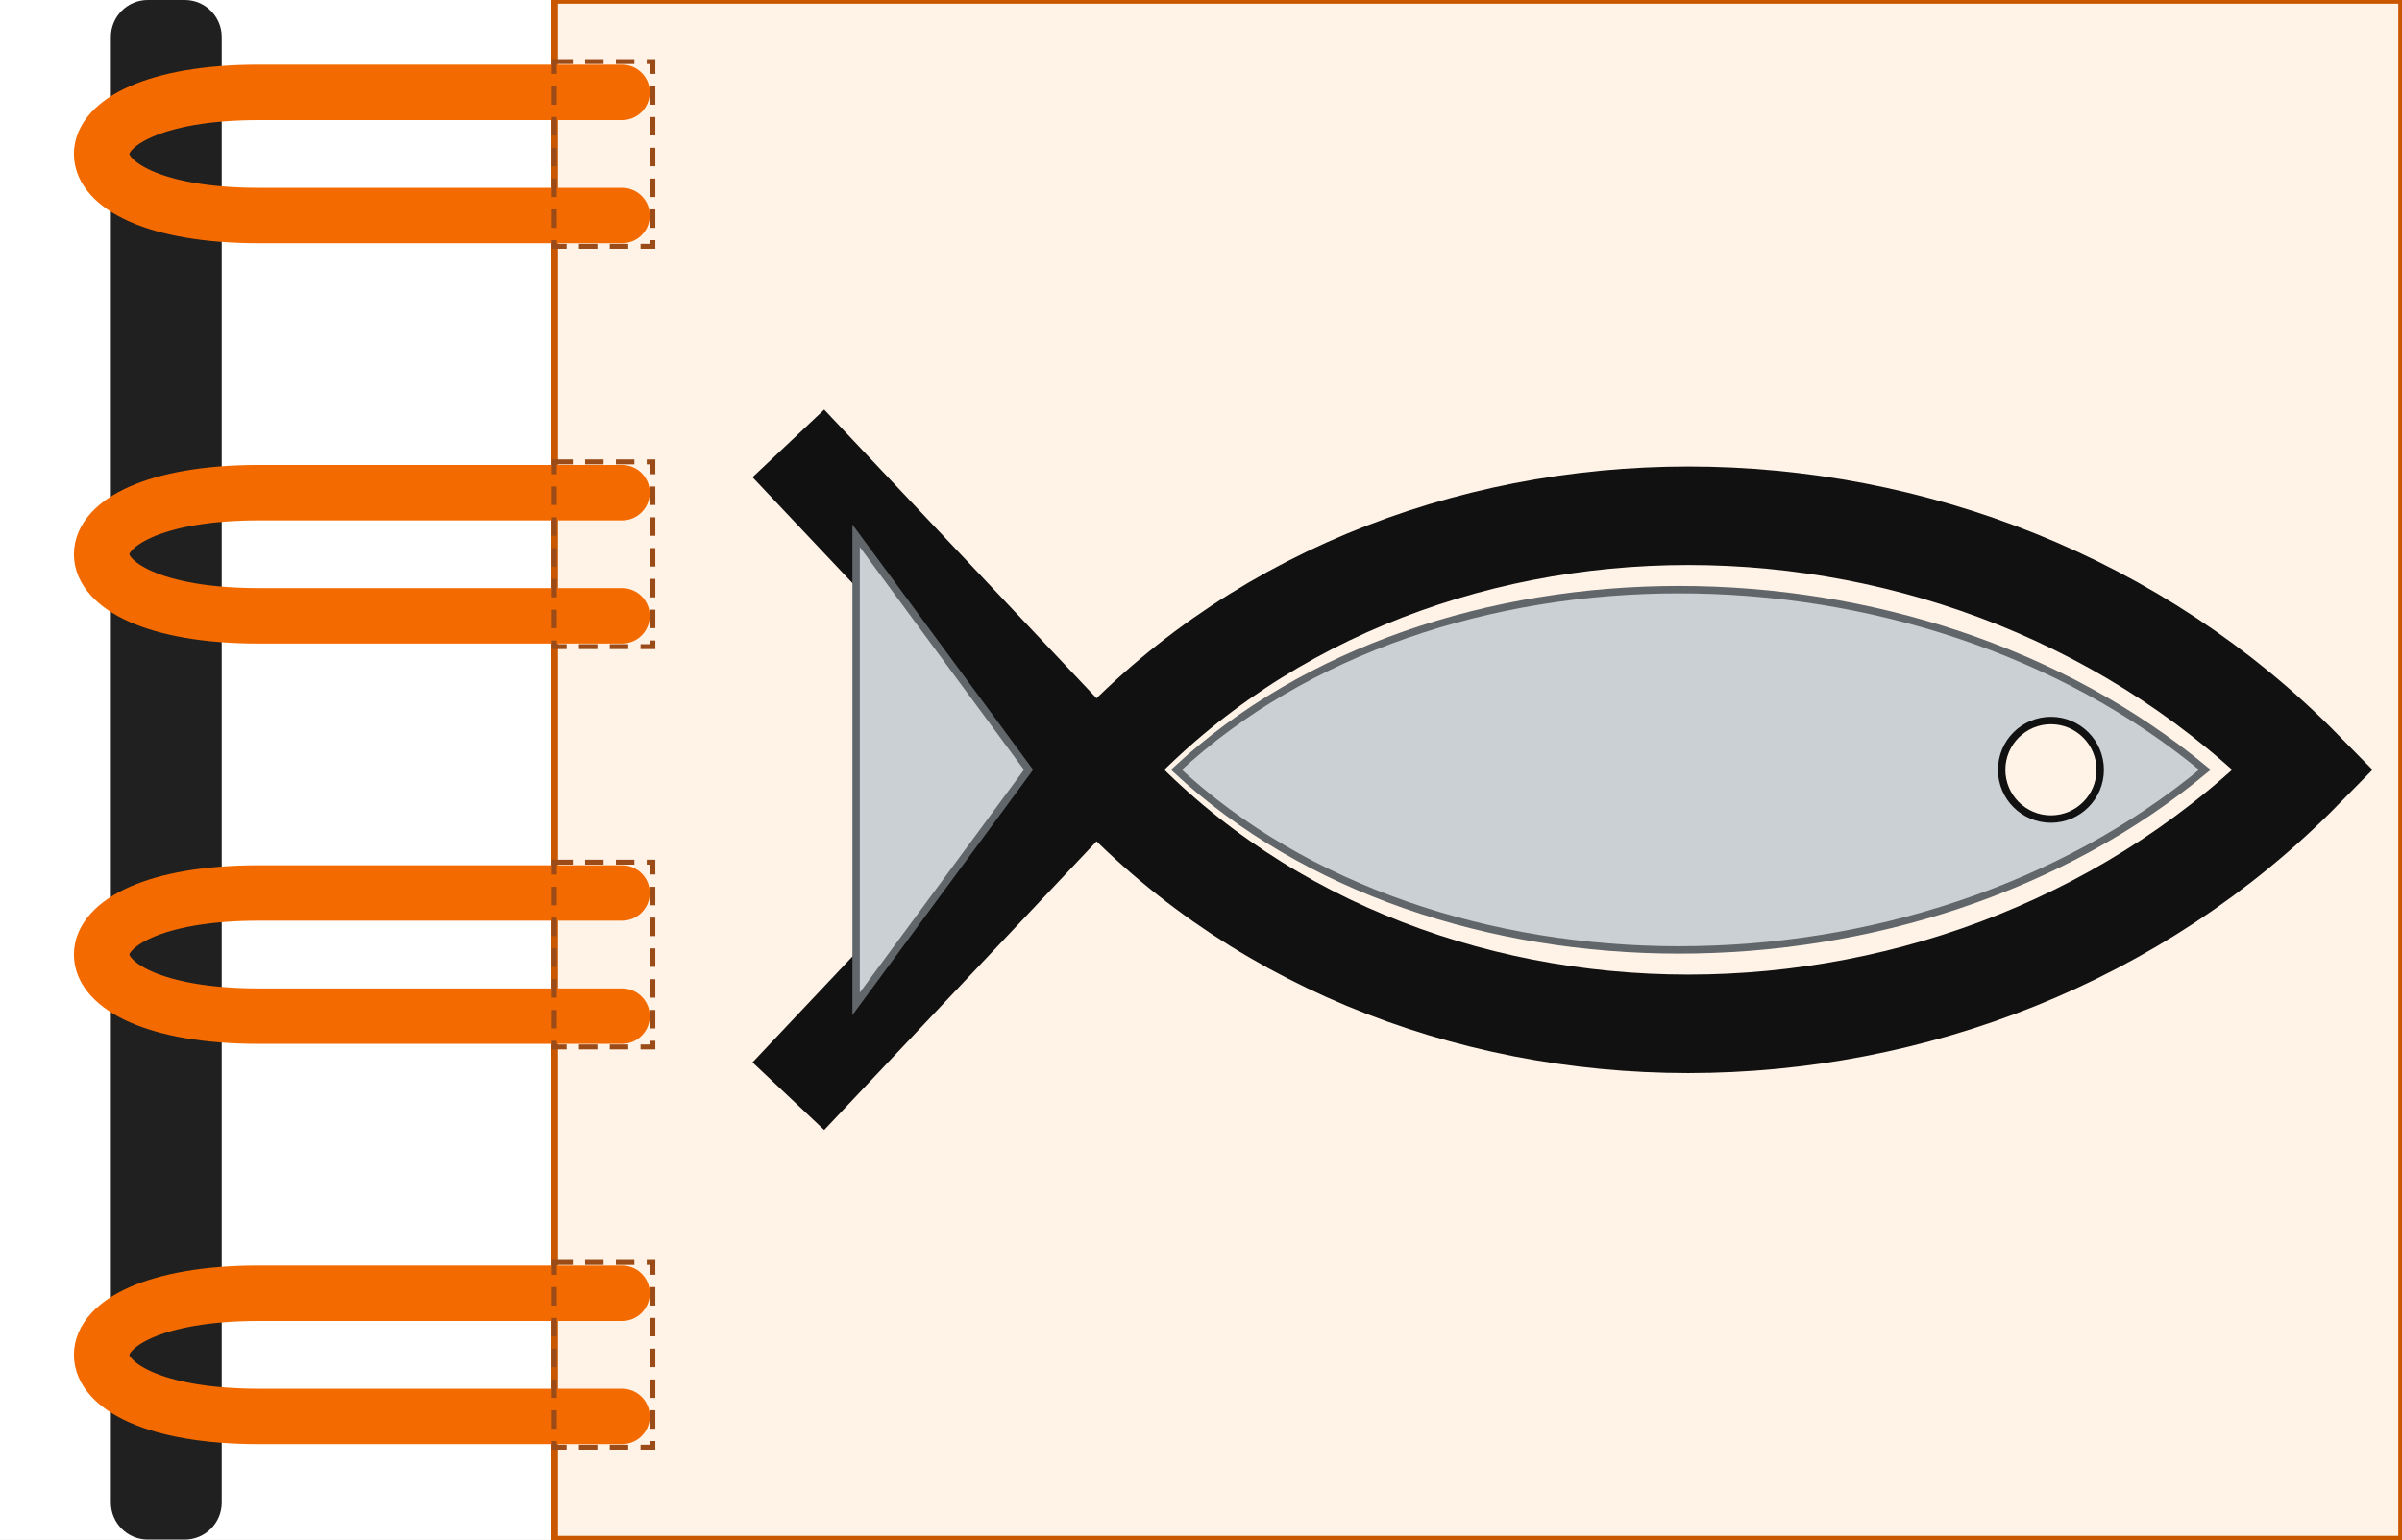
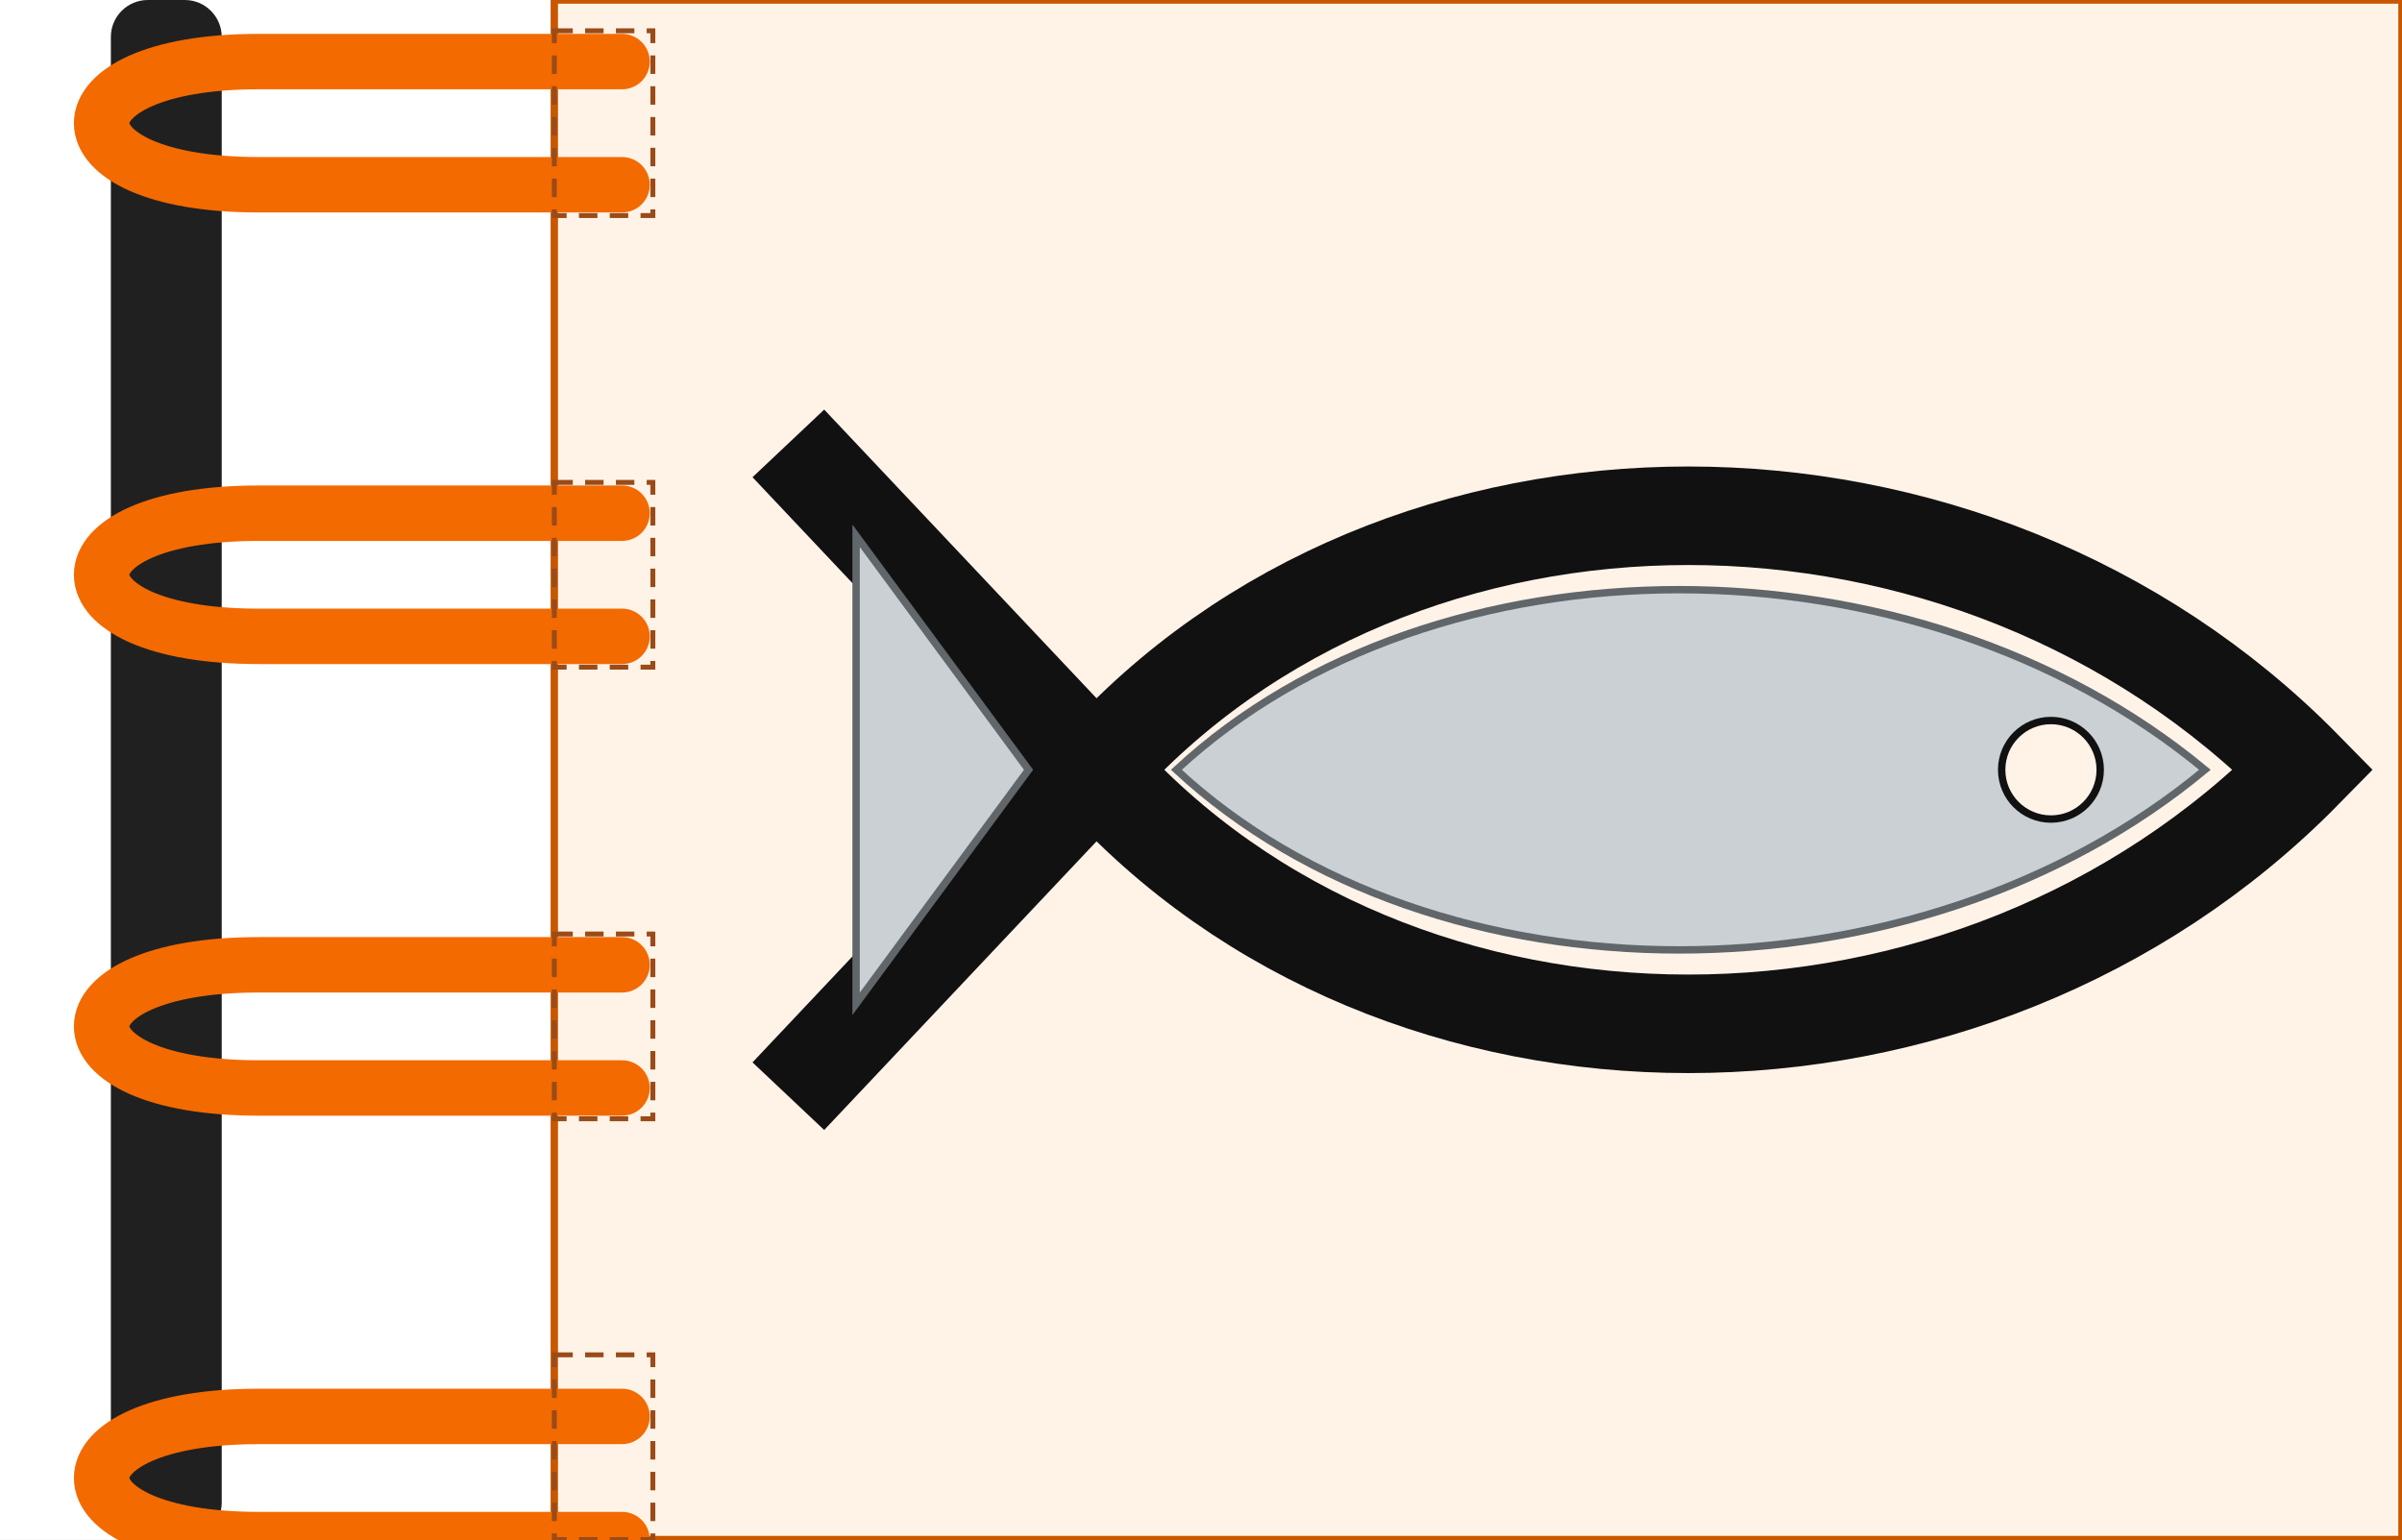
<svg xmlns="http://www.w3.org/2000/svg" width="390mm" height="250mm" viewBox="-90 0 390 250">
  <rect x="-90" y="0" width="390" height="250" fill="white" />
  <rect x="0" y="0" width="300" height="250" fill="#fff3e8" stroke="#c85700" stroke-width="1.2" />
  <rect x="-72" y="0" width="18" height="250" rx="6" fill="#202020" />
  <g fill="none" stroke="#f36a00" stroke-width="9" stroke-linecap="round" stroke-linejoin="round">
-     <path d="M 11 15 L -48 15 C -82 15 -82 35 -48 35 L 11 35" />
-     <path d="M 11 80 L -48 80 C -82 80 -82 100 -48 100 L 11 100" />
-     <path d="M 11 145 L -48 145 C -82 145 -82 165 -48 165 L 11 165" />
-     <path d="M 11 210 L -48 210 C -82 210 -82 230 -48 230 L 11 230" />
+     <path d="M 11 10.000 L -48 10.000 C -82 10.000 -82 30.000 -48 30.000 L 11 30.000" />
+     <path d="M 11 83.333 L -48 83.333 C -82 83.333 -82 103.333 -48 103.333 L 11 103.333" />
+     <path d="M 11 156.667 L -48 156.667 C -82 156.667 -82 176.667 -48 176.667 L 11 176.667" />
+     <path d="M 11 230.000 L -48 230.000 C -82 230.000 -82 250.000 -48 250.000 L 11 250.000" />
  </g>
  <g fill="none" stroke="#9a4b18" stroke-width="0.8" stroke-dasharray="3 2">
-     <rect x="0" y="10" width="16" height="30" />
-     <rect x="0" y="75" width="16" height="30" />
-     <rect x="0" y="140" width="16" height="30" />
-     <rect x="0" y="205" width="16" height="30" />
+     <rect x="0" y="5.000" width="16" height="30" />
+     <rect x="0" y="78.333" width="16" height="30" />
+     <rect x="0" y="151.667" width="16" height="30" />
+     <rect x="0" y="220.000" width="16" height="30" />
  </g>
  <g fill="none" stroke="#111" stroke-width="16" stroke-linecap="butt" stroke-linejoin="miter" stroke-miterlimit="10">
    <path d="M 88 125 C 137 70 230 70 284 125 C 230 180 137 180 88 125" />
    <path d="M 88 125 L 38 72" />
    <path d="M 88 125 L 38 178" />
  </g>
  <path d="M 101 125 C 143 86 221 86 268 125 C 221 164 143 164 101 125 Z" fill="#cbd0d4" stroke="#60666a" stroke-width="1.2" />
  <path d="M 49 87 L 77 125 L 49 163 Z" fill="#cbd0d4" stroke="#60666a" stroke-width="1.2" />
  <circle cx="243" cy="125" r="8" fill="#fff3e8" stroke="#111" stroke-width="1.2" />
</svg>
